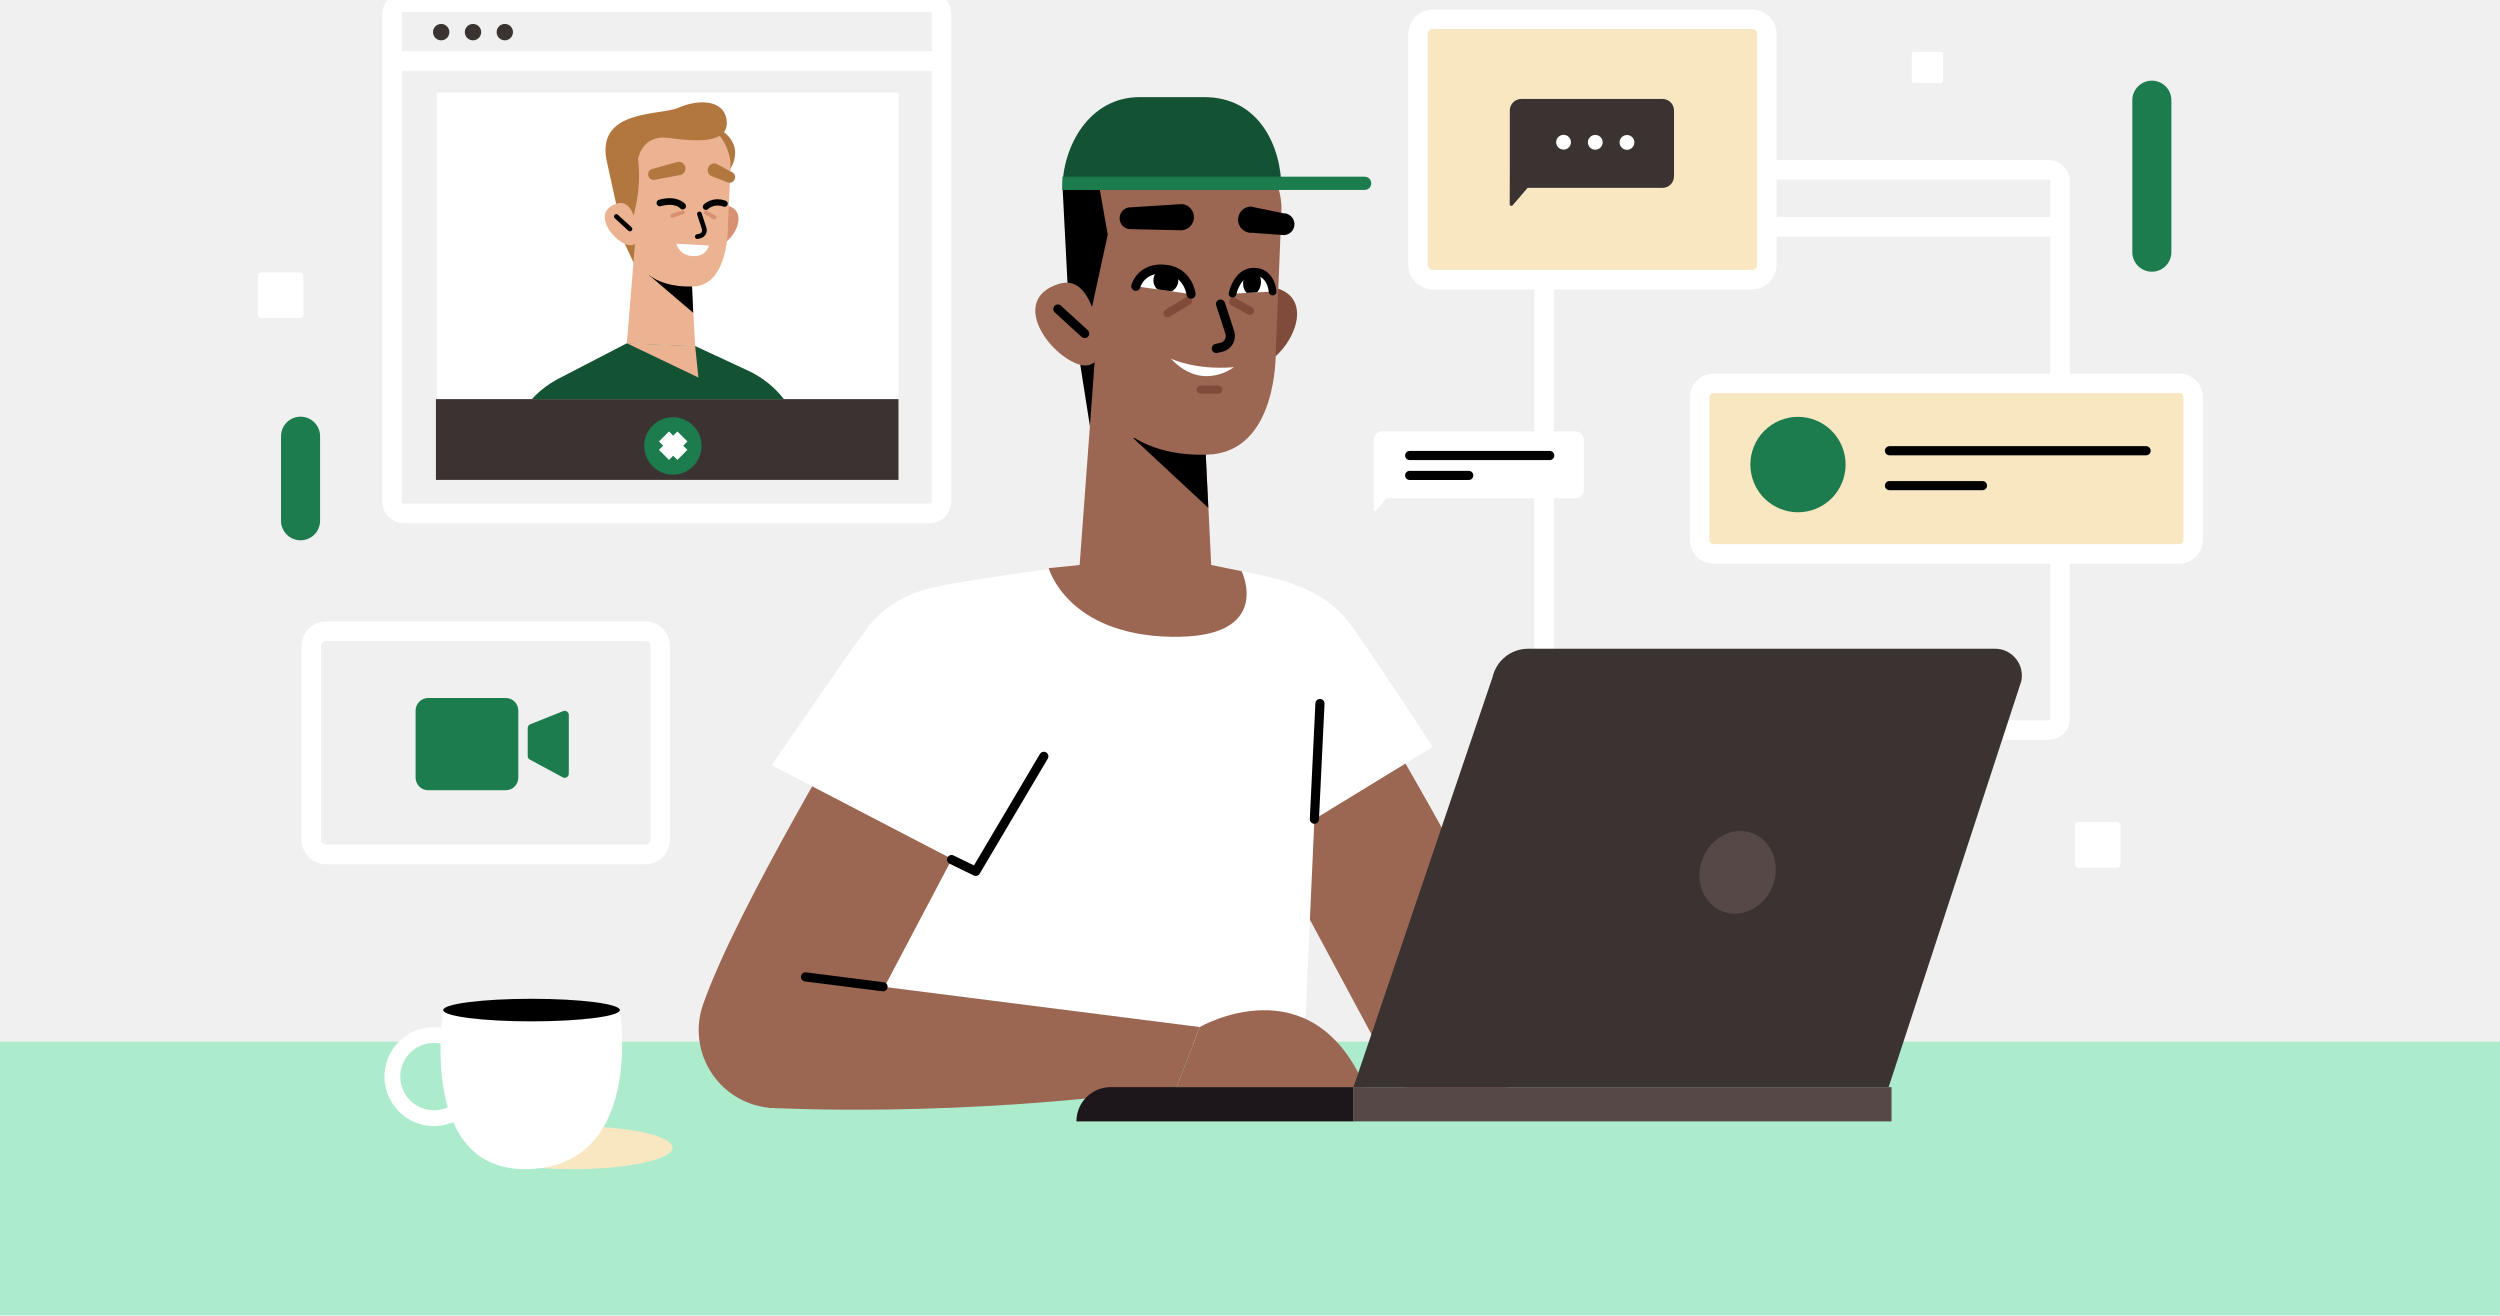
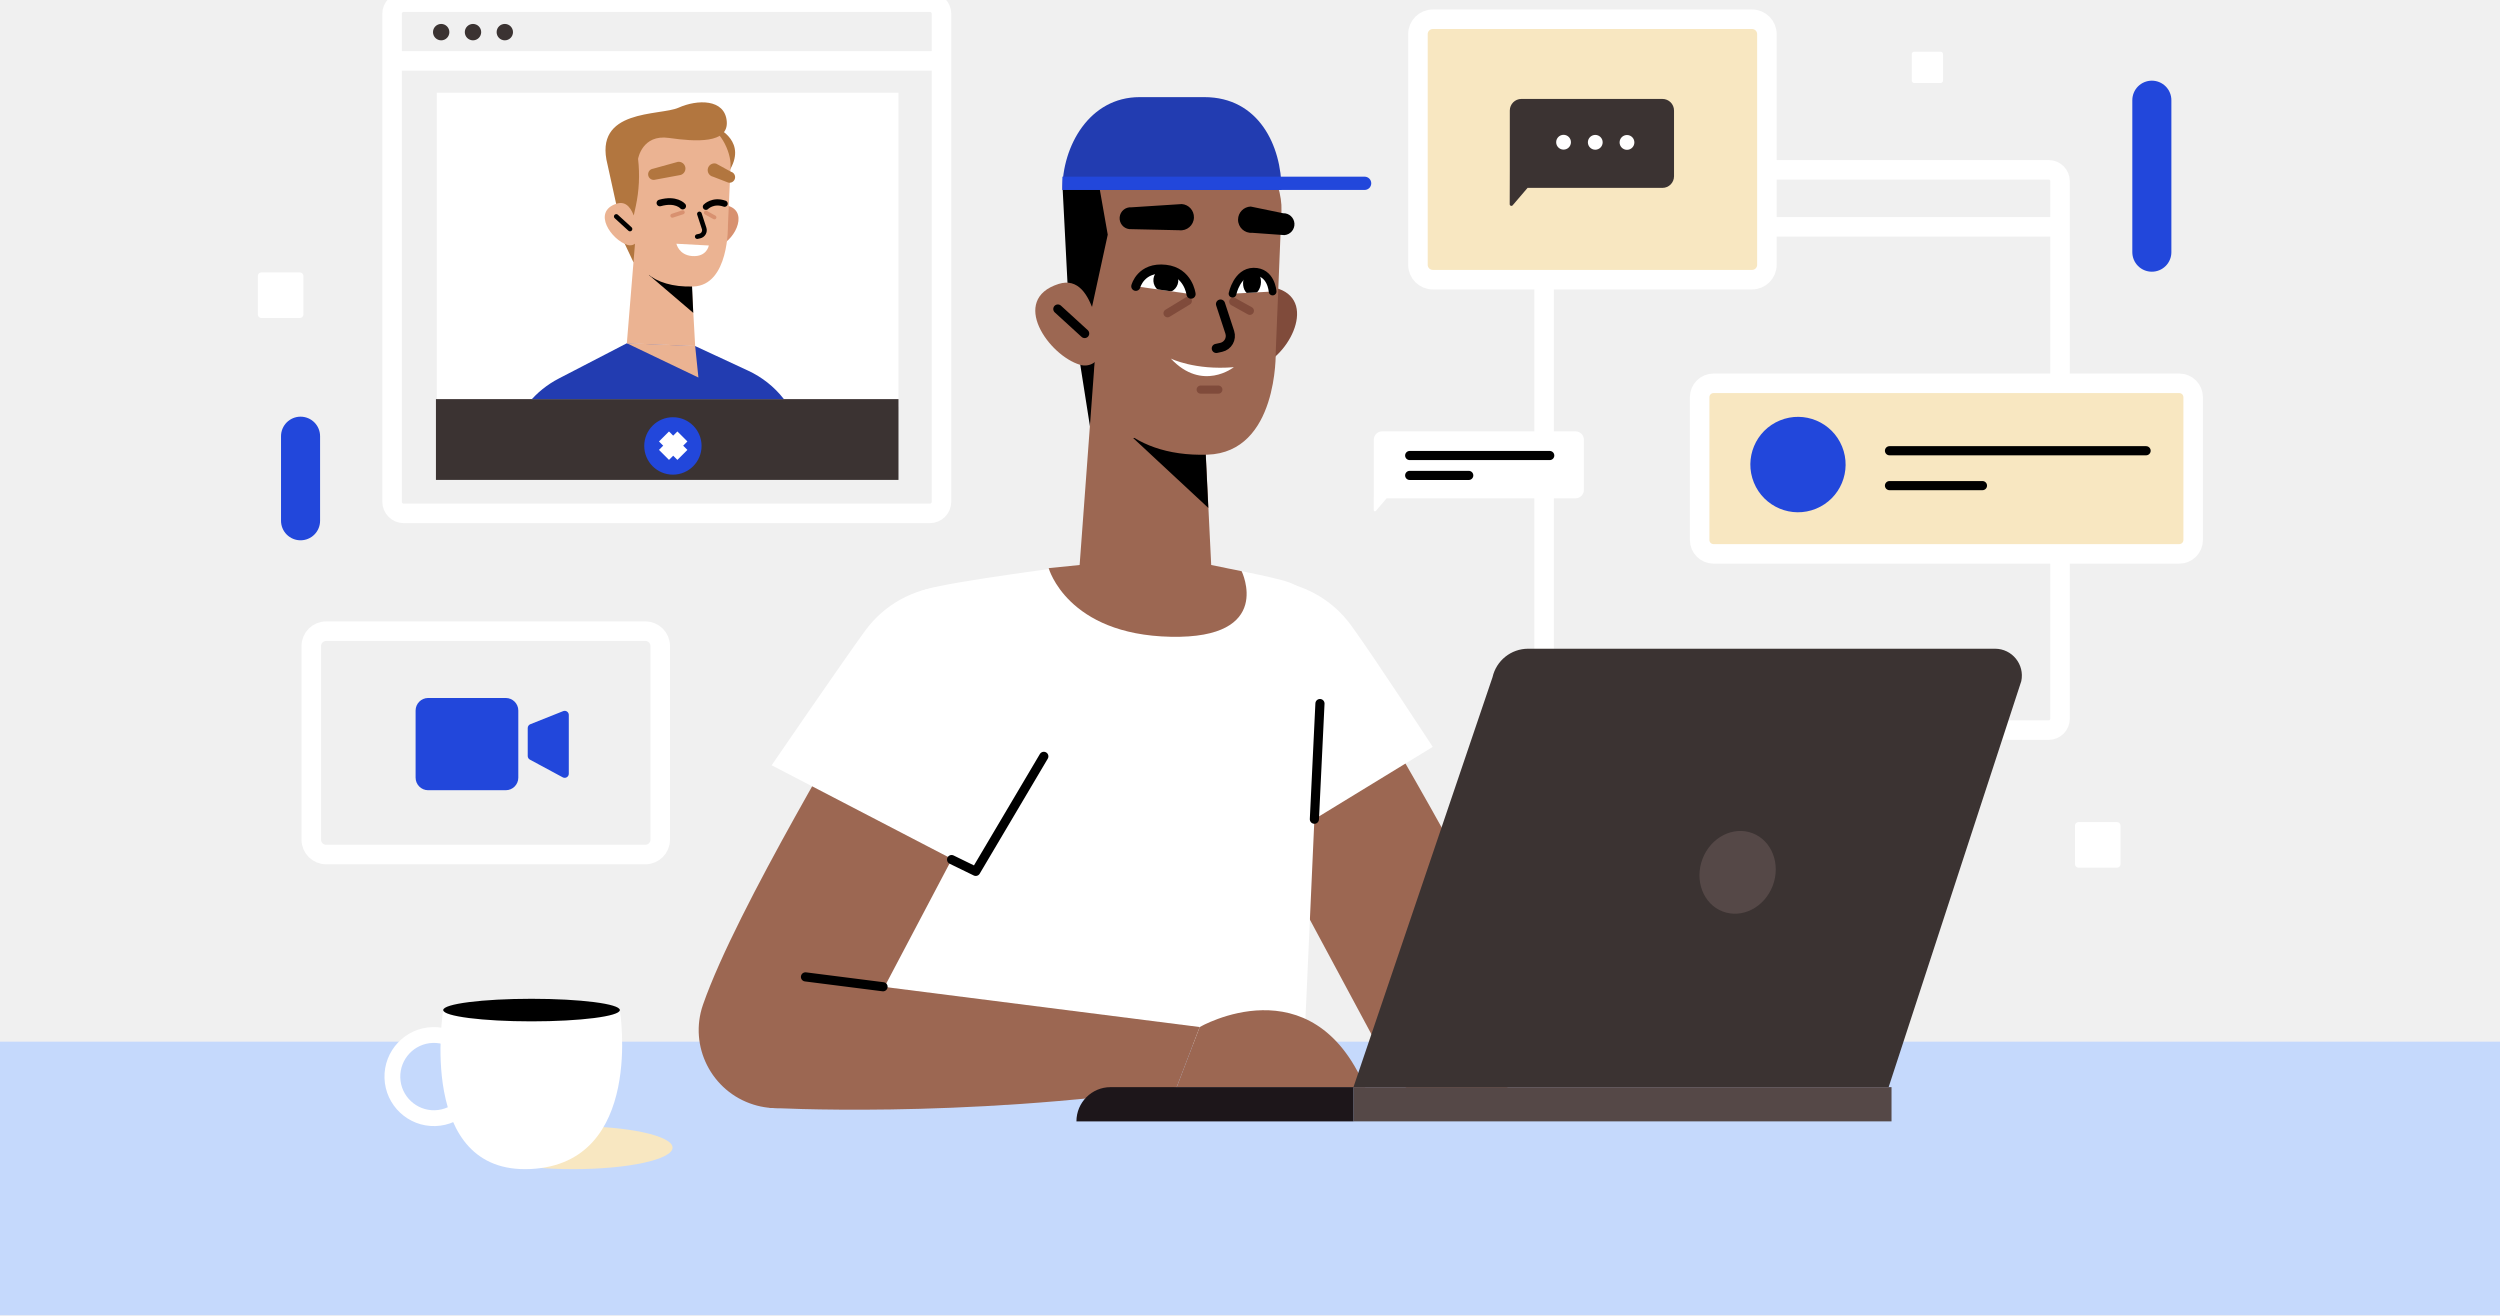
- <svg xmlns="http://www.w3.org/2000/svg" width="100%" height="100%" viewBox="0 0 192 101" fill="none">
-   <g clip-path="url(#clip0_8746_14320)">
+ <svg xmlns="http://www.w3.org/2000/svg" width="192" height="101" viewBox="0 0 192 101" fill="none">
+   <g clip-path="url(#clip0_17548_17911)">
    <path d="M30.111 4.678H72.308" stroke="white" stroke-width="1.5" stroke-miterlimit="10" />
    <path d="M71.41 39.428H31.009C30.513 39.428 30.111 39.025 30.111 38.529V1.063C30.111 0.567 30.513 0.164 31.009 0.164H71.41C71.906 0.164 72.308 0.567 72.308 1.063V38.528C72.308 39.025 71.906 39.428 71.41 39.428Z" stroke="white" stroke-width="1.5" stroke-miterlimit="10" />
    <path d="M34.511 2.468C34.511 2.815 34.23 3.098 33.883 3.098C33.535 3.098 33.254 2.816 33.254 2.468C33.254 2.12 33.535 1.838 33.883 1.838C34.23 1.838 34.511 2.12 34.511 2.468Z" fill="#3B3332" />
    <path d="M36.955 2.468C36.955 2.815 36.673 3.098 36.326 3.098C35.978 3.098 35.697 2.816 35.697 2.468C35.697 2.12 35.979 1.838 36.326 1.838C36.673 1.838 36.955 2.12 36.955 2.468Z" fill="#3B3332" />
    <path d="M39.398 2.468C39.398 2.815 39.117 3.098 38.769 3.098C38.422 3.098 38.141 2.816 38.141 2.468C38.141 2.12 38.422 1.838 38.769 1.838C39.117 1.838 39.398 2.12 39.398 2.468Z" fill="#3B3332" />
    <path d="M69.004 7.121H33.545V31.236H69.004V7.121Z" fill="white" />
    <path d="M69.004 30.652H33.48V36.857H69.004V30.652Z" fill="#3B3332" />
-     <mask id="mask0_8746_14320" style="mask-type:luminance" maskUnits="userSpaceOnUse" x="33" y="7" width="37" height="24">
+     <mask id="mask0_17548_17911" style="mask-type:luminance" maskUnits="userSpaceOnUse" x="33" y="7" width="37" height="24">
      <path d="M69.004 7.121H33.545V30.653H69.004V7.121Z" fill="white" />
    </mask>
-     <g mask="url(#mask0_8746_14320)">
-       <path d="M48.14 26.363L42.911 29.073C41.132 29.995 39.798 31.597 39.212 33.516L39.141 33.748H61.627C61.154 31.426 59.609 29.467 57.463 28.47L53.389 26.577L48.14 26.363Z" fill="#145234" />
+     <g mask="url(#mask0_17548_17911)">
+       <path d="M48.14 26.363L42.911 29.073C41.132 29.995 39.798 31.597 39.212 33.516L39.141 33.748H61.627C61.154 31.426 59.609 29.467 57.463 28.47L53.389 26.577L48.14 26.363Z" fill="#223CB1" />
      <path d="M55.114 9.844C55.114 9.844 57.448 10.888 55.965 13.191L53.389 10.974L55.114 9.844Z" fill="#B2763F" />
      <path d="M47.777 18.291L48.66 20.162L49.289 18.366L47.777 18.291Z" fill="#B2763F" />
      <path d="M54.334 18.419C54.356 17.888 54.461 17.361 54.668 16.863C54.951 16.18 55.229 15.563 55.998 15.832C57.544 16.372 56.312 18.669 55.049 18.933C54.678 19.011 54.321 18.753 54.334 18.419Z" fill="#D89170" />
      <path d="M48.827 17.996L48.141 26.363L53.389 26.577L53.003 19.606L48.827 17.996Z" fill="#EBB392" />
      <path d="M53.24 24.026L49.83 21.116L53.082 20.455L53.24 24.026Z" fill="black" />
      <path d="M56.109 12.756L55.906 17.299C55.906 17.299 56.017 21.916 53.237 22.004C50.033 22.107 48.574 20.407 48.799 18.747L48.171 16.049L48.107 11.949C48.136 10.821 49.127 9.447 51.399 9.54L54 9.645C55.228 9.696 56.154 11.639 56.109 12.756Z" fill="#EBB392" />
      <path d="M50.239 13.815L52.169 13.457C52.472 13.432 52.688 13.151 52.634 12.851C52.586 12.58 52.333 12.395 52.06 12.43L50.149 12.959C49.919 12.989 49.754 13.198 49.778 13.43C49.802 13.663 50.007 13.834 50.239 13.815Z" fill="#B2763F" />
      <path d="M55.937 14.026L54.757 13.57C54.459 13.506 54.282 13.199 54.374 12.908C54.458 12.646 54.733 12.495 54.998 12.566L56.138 13.19C56.363 13.25 56.499 13.478 56.445 13.705C56.391 13.933 56.165 14.075 55.937 14.026Z" fill="#B2763F" />
      <path d="M53.549 18.171L53.74 18.129C54.005 18.071 54.162 17.796 54.077 17.538L53.715 16.43" stroke="black" stroke-width="0.359" stroke-miterlimit="10" stroke-linecap="round" stroke-linejoin="round" />
      <path d="M52.432 16.307L51.637 16.566" stroke="#D89170" stroke-width="0.307" stroke-miterlimit="10" stroke-linecap="round" stroke-linejoin="round" />
      <path d="M54.215 16.332L54.867 16.694" stroke="#D89170" stroke-width="0.307" stroke-miterlimit="10" stroke-linecap="round" stroke-linejoin="round" />
      <path d="M52.431 15.828C52.431 15.828 51.921 15.235 50.68 15.589" stroke="black" stroke-width="0.511" stroke-miterlimit="10" stroke-linecap="round" stroke-linejoin="round" />
      <path d="M54.215 15.881C54.215 15.881 54.748 15.326 55.648 15.642" stroke="black" stroke-width="0.48" stroke-miterlimit="10" stroke-linecap="round" stroke-linejoin="round" />
      <path d="M54.438 18.854L51.947 18.719C51.947 18.719 52.131 19.59 53.16 19.665C54.292 19.748 54.438 18.854 54.438 18.854Z" fill="white" />
      <path d="M55.814 9.308C55.657 7.578 53.545 7.628 52.113 8.27C50.681 8.913 45.548 8.319 46.658 12.643L47.382 15.939L48.672 16.548L48.827 15.836C49.087 14.64 49.145 13.411 49.003 12.199H49.005C49.005 12.199 49.314 10.297 51.375 10.594C53.436 10.89 55.97 11.039 55.814 9.308Z" fill="#B2763F" />
      <path d="M48.961 18.361C48.982 17.83 48.92 17.297 48.755 16.784C48.528 16.08 48.136 15.394 47.359 15.641C45.428 16.255 46.969 18.449 48.206 18.815C48.57 18.923 48.947 18.695 48.961 18.361Z" fill="#EBB392" />
      <path d="M47.33 16.625L48.383 17.587" stroke="black" stroke-width="0.359" stroke-miterlimit="10" stroke-linecap="round" stroke-linejoin="round" />
      <path d="M48.141 26.363L53.638 28.994L53.389 26.577L48.141 26.363Z" fill="#EBB392" />
    </g>
-     <path d="M51.68 36.453C52.895 36.453 53.881 35.465 53.881 34.248C53.881 33.03 52.895 32.043 51.68 32.043C50.464 32.043 49.478 33.03 49.478 34.248C49.478 35.465 50.464 36.453 51.68 36.453Z" fill="#1D7C4E" />
+     <path d="M51.68 36.453C52.895 36.453 53.881 35.465 53.881 34.248C53.881 33.03 52.895 32.043 51.68 32.043C50.464 32.043 49.478 33.03 49.478 34.248C49.478 35.465 50.464 36.453 51.68 36.453Z" fill="#2247DB" />
    <path d="M50.994 33.52L52.408 34.936" stroke="white" stroke-width="1.087" stroke-miterlimit="10" />
    <path d="M52.408 33.52L50.994 34.936" stroke="white" stroke-width="1.087" stroke-miterlimit="10" />
    <path d="M158.211 17.422H118.586" stroke="white" stroke-width="1.5" stroke-miterlimit="10" />
    <path d="M119.457 56.071H157.34C157.821 56.071 158.211 55.68 158.211 55.199V13.915C158.211 13.434 157.821 13.043 157.34 13.043H119.457C118.976 13.043 118.586 13.434 118.586 13.915V55.199C118.586 55.681 118.976 56.071 119.457 56.071Z" stroke="white" stroke-width="1.5" stroke-miterlimit="10" />
    <path d="M167.368 42.538H131.6C131.011 42.538 130.533 42.06 130.533 41.47V30.506C130.533 29.916 131.011 29.438 131.6 29.438H167.368C167.957 29.438 168.435 29.916 168.435 30.506V41.47C168.435 42.06 167.957 42.538 167.368 42.538Z" fill="#F8E7C1" />
    <path d="M167.368 42.538H131.6C131.011 42.538 130.533 42.06 130.533 41.47V30.506C130.533 29.916 131.011 29.438 131.6 29.438H167.368C167.957 29.438 168.435 29.916 168.435 30.506V41.47C168.435 42.06 167.957 42.538 167.368 42.538Z" stroke="white" stroke-width="1.5" stroke-miterlimit="10" />
-     <path d="M139.471 39.069C141.34 38.303 142.235 36.164 141.47 34.291C140.705 32.418 138.569 31.521 136.7 32.288C134.83 33.054 133.935 35.194 134.7 37.067C135.465 38.939 137.601 39.836 139.471 39.069Z" fill="#1D7C4E" />
+     <path d="M139.471 39.069C141.34 38.303 142.235 36.164 141.47 34.291C140.705 32.418 138.569 31.521 136.7 32.288C134.83 33.054 133.935 35.194 134.7 37.067C135.465 38.939 137.601 39.836 139.471 39.069Z" fill="#2247DB" />
    <path d="M145.113 34.617H164.82" stroke="black" stroke-width="0.703" stroke-miterlimit="10" stroke-linecap="round" stroke-linejoin="round" />
    <path d="M145.113 37.295H152.252" stroke="black" stroke-width="0.703" stroke-miterlimit="10" stroke-linecap="round" stroke-linejoin="round" />
    <path d="M105.665 39.239C105.609 39.305 105.502 39.265 105.502 39.179L105.508 37.377V33.772C105.508 33.416 105.796 33.127 106.152 33.127H120.999C121.355 33.127 121.643 33.416 121.643 33.772V37.625C121.643 37.981 121.355 38.27 120.999 38.27H106.494L105.665 39.239Z" fill="white" />
    <path d="M108.264 34.984H119.019" stroke="black" stroke-width="0.703" stroke-miterlimit="10" stroke-linecap="round" stroke-linejoin="round" />
    <path d="M108.264 36.512H112.799" stroke="black" stroke-width="0.703" stroke-miterlimit="10" stroke-linecap="round" stroke-linejoin="round" />
    <path d="M110.039 21.479H134.557C135.188 21.479 135.698 20.968 135.698 20.336V2.621C135.698 1.99 135.188 1.479 134.557 1.479H110.039C109.409 1.479 108.898 1.99 108.898 2.621V20.337C108.898 20.968 109.409 21.479 110.039 21.479Z" fill="#F8E7C1" />
    <path d="M110.039 21.479H134.557C135.188 21.479 135.698 20.968 135.698 20.336V2.621C135.698 1.99 135.188 1.479 134.557 1.479H110.039C109.409 1.479 108.898 1.99 108.898 2.621V20.337C108.898 20.968 109.409 21.479 110.039 21.479Z" stroke="white" stroke-width="1.5" stroke-miterlimit="10" />
    <path d="M116.171 15.769C116.093 15.86 115.945 15.805 115.945 15.685L115.953 13.195V8.489C115.953 7.997 116.352 7.598 116.843 7.598H127.675C128.167 7.598 128.565 7.997 128.565 8.489V13.538C128.565 14.03 128.167 14.43 127.675 14.43H117.316L116.171 15.769Z" fill="#3B3332" />
    <path d="M124.385 10.936C124.384 11.25 124.637 11.505 124.951 11.507C125.264 11.508 125.519 11.254 125.52 10.94C125.521 10.626 125.268 10.37 124.954 10.369C124.641 10.368 124.386 10.622 124.385 10.936Z" fill="white" />
    <path d="M121.949 10.928C121.948 11.242 122.202 11.498 122.515 11.499C122.829 11.5 123.084 11.246 123.085 10.932C123.086 10.618 122.832 10.362 122.519 10.361C122.205 10.361 121.95 10.614 121.949 10.928Z" fill="white" />
    <path d="M119.514 10.921C119.513 11.235 119.766 11.49 120.08 11.491C120.393 11.492 120.648 11.238 120.649 10.924C120.65 10.61 120.397 10.355 120.083 10.354C119.77 10.353 119.515 10.607 119.514 10.921Z" fill="white" />
    <path d="M25.047 65.628H49.566C50.196 65.628 50.706 65.116 50.706 64.485V49.617C50.706 48.986 50.196 48.475 49.566 48.475H25.047C24.417 48.475 23.906 48.986 23.906 49.617V64.485C23.906 65.116 24.417 65.628 25.047 65.628Z" stroke="white" stroke-width="1.5" stroke-miterlimit="10" />
-     <path d="M38.841 60.689H32.883C32.35 60.689 31.918 60.257 31.918 59.723V54.572C31.918 54.038 32.35 53.605 32.883 53.605H38.841C39.374 53.605 39.806 54.038 39.806 54.572V59.723C39.806 60.257 39.374 60.689 38.841 60.689Z" fill="#1D7C4E" />
-     <path d="M40.529 55.913V58.061C40.529 58.177 40.593 58.284 40.695 58.339L43.22 59.7C43.43 59.813 43.684 59.66 43.684 59.422V54.908C43.684 54.685 43.46 54.532 43.253 54.614L40.728 55.62C40.608 55.668 40.529 55.784 40.529 55.913Z" fill="#1D7C4E" />
+     <path d="M38.841 60.689H32.883C32.35 60.689 31.918 60.257 31.918 59.723V54.572C31.918 54.038 32.35 53.605 32.883 53.605H38.841C39.374 53.605 39.806 54.038 39.806 54.572V59.723C39.806 60.257 39.374 60.689 38.841 60.689Z" fill="#2247DB" />
+     <path d="M40.529 55.913V58.061C40.529 58.177 40.593 58.284 40.695 58.339L43.22 59.7C43.43 59.813 43.684 59.66 43.684 59.422V54.908C43.684 54.685 43.46 54.532 43.253 54.614L40.728 55.62C40.608 55.668 40.529 55.784 40.529 55.913Z" fill="#2247DB" />
    <path d="M162.585 66.639H159.632C159.481 66.639 159.359 66.516 159.359 66.365V63.408C159.359 63.257 159.481 63.135 159.632 63.135H162.585C162.735 63.135 162.857 63.257 162.857 63.408V66.365C162.857 66.516 162.735 66.639 162.585 66.639Z" fill="white" />
    <path d="M23.028 24.424H20.075C19.925 24.424 19.803 24.302 19.803 24.151V21.193C19.803 21.042 19.925 20.92 20.075 20.92H23.028C23.179 20.92 23.301 21.042 23.301 21.193V24.151C23.301 24.302 23.179 24.424 23.028 24.424Z" fill="white" />
    <path d="M149.038 6.375H147.011C146.908 6.375 146.824 6.291 146.824 6.188V4.158C146.824 4.055 146.908 3.971 147.011 3.971H149.038C149.141 3.971 149.225 4.055 149.225 4.158V6.188C149.225 6.291 149.141 6.375 149.038 6.375Z" fill="white" />
-     <path d="M165.262 7.695V19.367" stroke="#1D7C4E" stroke-width="3" stroke-miterlimit="10" stroke-linecap="round" stroke-linejoin="round" />
-     <path d="M23.082 33.5V39.995" stroke="#1D7C4E" stroke-width="3" stroke-miterlimit="10" stroke-linecap="round" stroke-linejoin="round" />
-     <path d="M192 80H0V101H192V80Z" fill="#ADEBCD" />
+     <path d="M165.262 7.695V19.367" stroke="#2247DB" stroke-width="3" stroke-miterlimit="10" stroke-linecap="round" stroke-linejoin="round" />
+     <path d="M23.082 33.5V39.995" stroke="#2247DB" stroke-width="3" stroke-miterlimit="10" stroke-linecap="round" stroke-linejoin="round" />
+     <path d="M192 80H0V101H192V80Z" fill="#C5D9FC" />
    <path d="M44.016 89.791C48.233 89.791 51.651 89.051 51.651 88.138C51.651 87.225 48.233 86.484 44.016 86.484C39.799 86.484 36.381 87.225 36.381 88.138C36.381 89.051 39.799 89.791 44.016 89.791Z" fill="#F8E7C1" />
    <path d="M47.605 77.574C47.605 77.574 49.526 89.352 40.752 89.781C31.978 90.21 34.039 77.574 34.039 77.574H47.605Z" fill="white" />
    <path d="M33.437 86.482C31.345 86.544 29.592 84.89 29.529 82.795C29.466 80.699 31.118 78.943 33.21 78.881C35.302 78.818 37.055 80.472 37.118 82.568C37.18 84.663 35.529 86.419 33.437 86.482ZM33.246 80.096C31.823 80.138 30.7 81.333 30.742 82.759C30.785 84.184 31.977 85.309 33.401 85.267C34.824 85.224 35.947 84.03 35.904 82.604C35.862 81.179 34.669 80.053 33.246 80.096Z" fill="white" />
    <path d="M47.605 77.574C47.605 78.053 44.568 78.441 40.822 78.441C37.076 78.441 34.039 78.053 34.039 77.574C34.039 77.095 37.076 76.707 40.822 76.707C44.568 76.707 47.605 77.095 47.605 77.574Z" fill="black" />
    <path d="M102.71 49.769C105.132 53.722 114.412 69.411 117.414 76.708C118.703 79.839 117.121 83.417 113.952 84.594C111.086 85.658 107.881 84.387 106.517 81.647L92.462 55.48C90.95 52.442 92.314 48.756 95.437 47.439C98.104 46.314 101.197 47.299 102.71 49.769Z" fill="#9C6752" />
    <path d="M103.773 48.039C105.534 50.459 110.034 57.36 110.034 57.36L94.393 66.92L89.448 56.568C87.898 53.323 88.589 49.448 91.166 46.941C94.824 43.381 100.769 43.91 103.773 48.039Z" fill="white" />
    <path d="M101.514 50.255C101.615 47.47 101.207 45.292 98.519 44.575C96.382 44.004 92.783 43.391 92.783 43.391H82.917C82.917 43.391 73.046 44.642 71.039 45.286C67.95 46.278 67.588 50.257 67.673 53.506L66.195 80.242H100.168L101.514 50.255Z" fill="white" />
    <path d="M100.945 62.916L101.373 54.033" stroke="black" stroke-width="0.703" stroke-miterlimit="10" stroke-linecap="round" stroke-linejoin="round" />
    <path d="M80.539 43.633L82.917 43.391H93.022L95.358 43.868C95.358 43.868 97.896 49.068 89.919 48.905C81.942 48.742 80.539 43.633 80.539 43.633Z" fill="#9C6752" />
    <path d="M67.868 50.764C65.665 54.843 56.594 69.701 53.993 77.151C52.877 80.346 54.65 83.834 57.879 84.836C60.798 85.742 63.711 84.299 64.924 81.489L78.412 55.909C79.757 52.793 78.194 49.187 75.004 48.041C72.281 47.064 69.245 48.216 67.868 50.764Z" fill="#9C6752" />
    <path d="M66.426 48.462C64.665 50.883 59.262 58.772 59.262 58.772L74.938 66.92L80.751 56.992C82.301 53.746 81.61 49.872 79.033 47.365C75.375 43.805 69.43 44.333 66.426 48.462Z" fill="white" />
    <path d="M73.082 66.016L74.938 66.921L80.165 58.088" stroke="black" stroke-width="0.703" stroke-miterlimit="10" stroke-linecap="round" stroke-linejoin="round" />
    <path d="M92.136 78.877C92.136 78.877 100.749 73.882 104.853 83.525H90.357L92.136 78.877Z" fill="#9C6752" />
    <path d="M59.084 85.079C59.084 85.079 73.616 85.931 90.357 83.525L92.136 78.877L62.637 75.123L59.084 85.079Z" fill="#9C6752" />
    <path d="M61.861 75.025L67.817 75.783" stroke="black" stroke-width="0.703" stroke-miterlimit="10" stroke-linecap="round" stroke-linejoin="round" />
    <path d="M82.828 27.141L83.709 32.745L85.076 27.141H82.828Z" fill="black" />
    <path d="M94.948 27.244C94.99 26.205 95.196 25.175 95.6 24.201C96.154 22.864 96.699 21.657 98.205 22.183C101.228 23.239 98.818 27.734 96.347 28.251C95.62 28.403 94.921 27.898 94.948 27.244Z" fill="#804B3B" />
    <path d="M84.171 26.416L82.828 44.581L93.099 44.999L92.343 29.566L84.171 26.416Z" fill="#9C6752" />
    <path d="M92.799 39.009L87.037 33.651L92.427 31.309L92.799 39.009Z" fill="black" />
    <path d="M98.417 16.165L97.976 27.036C97.976 27.036 98.168 34.746 92.729 34.919C86.459 35.12 83.673 31.136 84.113 27.889L82.883 22.609L82.76 14.587C82.815 12.379 84.754 9.691 89.2 9.872L94.289 10.079C96.693 10.177 98.505 13.98 98.417 16.165Z" fill="#9C6752" />
    <path d="M86.723 17.596L90.561 17.682C91.152 17.756 91.678 17.303 91.694 16.707C91.709 16.168 91.298 15.712 90.762 15.672L86.89 15.922C86.436 15.887 86.037 16.221 85.991 16.675C85.944 17.13 86.269 17.54 86.723 17.596Z" fill="black" />
    <path d="M98.644 18.057L96.175 17.88C95.582 17.93 95.074 17.456 95.082 16.86C95.089 16.321 95.517 15.882 96.055 15.863L98.544 16.377C98.999 16.36 99.384 16.711 99.413 17.166C99.441 17.622 99.1 18.018 98.644 18.057Z" fill="black" />
    <path d="M93.412 26.759L93.786 26.677C94.305 26.563 94.612 26.025 94.446 25.519L93.736 23.352" stroke="black" stroke-width="0.703" stroke-miterlimit="10" stroke-linecap="round" stroke-linejoin="round" />
    <path d="M91.224 23.111L89.668 24.057" stroke="#804B3B" stroke-width="0.628" stroke-miterlimit="10" stroke-linecap="round" stroke-linejoin="round" />
    <path d="M94.713 23.162L95.989 23.87" stroke="#804B3B" stroke-width="0.628" stroke-miterlimit="10" stroke-linecap="round" stroke-linejoin="round" />
    <path d="M89.918 27.537C89.918 27.537 91.748 28.449 94.759 28.2C94.759 28.2 92.338 30.125 89.918 27.537Z" fill="white" />
    <path d="M92.213 29.922H93.568" stroke="#804B3B" stroke-width="0.628" stroke-miterlimit="10" stroke-linecap="round" stroke-linejoin="round" />
    <path d="M87.231 21.988L91.472 22.59C91.472 22.59 91.467 20.813 89.435 20.675C87.403 20.537 87.231 21.988 87.231 21.988Z" fill="white" />
-     <mask id="mask1_8746_14320" style="mask-type:luminance" maskUnits="userSpaceOnUse" x="87" y="20" width="5" height="3">
+     <mask id="mask1_17548_17911" style="mask-type:luminance" maskUnits="userSpaceOnUse" x="87" y="20" width="5" height="3">
      <path d="M87.231 21.988L91.472 22.59C91.472 22.59 91.467 20.813 89.435 20.675C87.403 20.537 87.231 21.988 87.231 21.988Z" fill="white" />
    </mask>
-     <g mask="url(#mask1_8746_14320)">
+     <g mask="url(#mask1_17548_17911)">
      <path d="M90.492 21.462C90.528 21.99 90.13 22.448 89.603 22.484C89.076 22.52 88.619 22.122 88.582 21.593C88.546 21.065 88.944 20.607 89.472 20.571C89.999 20.534 90.456 20.933 90.492 21.462Z" fill="black" />
    </g>
    <path d="M91.472 22.589C91.472 22.589 91.267 20.881 89.515 20.685C87.619 20.472 87.231 21.987 87.231 21.987" stroke="black" stroke-width="0.703" stroke-miterlimit="10" stroke-linecap="round" stroke-linejoin="round" />
    <path d="M97.736 22.388L94.658 22.555C94.658 22.555 94.872 20.794 96.329 20.863C97.786 20.932 97.736 22.388 97.736 22.388Z" fill="white" />
-     <mask id="mask2_8746_14320" style="mask-type:luminance" maskUnits="userSpaceOnUse" x="94" y="20" width="4" height="3">
+     <mask id="mask2_17548_17911" style="mask-type:luminance" maskUnits="userSpaceOnUse" x="94" y="20" width="4" height="3">
      <path d="M97.736 22.388L94.658 22.555C94.658 22.555 94.872 20.794 96.329 20.863C97.786 20.932 97.736 22.388 97.736 22.388Z" fill="white" />
    </mask>
-     <g mask="url(#mask2_8746_14320)">
+     <g mask="url(#mask2_17548_17911)">
      <path d="M95.486 21.536C95.397 22.056 95.626 22.55 95.995 22.64C96.365 22.73 96.736 22.38 96.824 21.86C96.913 21.34 96.684 20.846 96.315 20.756C95.945 20.667 95.574 21.016 95.486 21.536Z" fill="black" />
    </g>
    <path d="M94.658 22.555C94.658 22.555 95.005 20.883 96.271 20.865C97.64 20.846 97.736 22.389 97.736 22.389" stroke="black" stroke-width="0.594" stroke-miterlimit="10" stroke-linecap="round" stroke-linejoin="round" />
    <path d="M84.335 13.82L85.075 18.022L83.865 23.583L82.018 22.393L81.615 14.587L84.335 13.82Z" fill="black" />
    <path d="M84.432 27.129C84.474 26.09 84.352 25.047 84.028 24.043C83.585 22.666 82.818 21.324 81.298 21.808C77.52 23.009 80.535 27.303 82.956 28.019C83.668 28.229 84.405 27.783 84.432 27.129Z" fill="#9C6752" />
    <path d="M81.242 23.732L83.302 25.614" stroke="black" stroke-width="0.703" stroke-miterlimit="10" stroke-linecap="round" stroke-linejoin="round" />
-     <path d="M81.592 14.587H98.421V14.562C98.421 11.216 96.688 7.459 92.487 7.459H87.526C83.652 7.459 81.579 11.231 81.592 14.587Z" fill="#145234" />
-     <path d="M104.803 13.568H81.592V14.588H104.803C105.084 14.588 105.312 14.359 105.312 14.078C105.312 13.796 105.084 13.568 104.803 13.568Z" fill="#1D7C4E" />
+     <path d="M81.592 14.587H98.421V14.562C98.421 11.216 96.688 7.459 92.487 7.459H87.526C83.652 7.459 81.579 11.231 81.592 14.587Z" fill="#223CB1" />
+     <path d="M104.803 13.568H81.592V14.588H104.803C105.084 14.588 105.312 14.359 105.312 14.078C105.312 13.796 105.084 13.568 104.803 13.568Z" fill="#2247DB" />
    <path d="M114.626 52.009L103.945 83.492H145.047L155.234 52.315C155.507 51.032 154.53 49.822 153.22 49.822H117.361C116.051 49.822 114.916 50.73 114.626 52.009Z" fill="#3B3332" />
    <path d="M145.269 83.492H103.945V86.121H145.269V83.492Z" fill="#554847" />
    <path d="M82.67 86.121H103.946V83.492H85.294C83.845 83.492 82.67 84.669 82.67 86.121Z" fill="#1D161A" />
    <path d="M136.145 68.026C136.777 66.365 136.082 64.558 134.593 63.989C133.103 63.421 131.384 64.306 130.752 65.966C130.12 67.627 130.815 69.434 132.304 70.002C133.794 70.571 135.513 69.686 136.145 68.026Z" fill="#554847" />
  </g>
  <defs>
-     <clipPath id="clip0_8746_14320">
+     <clipPath id="clip0_17548_17911">
      <rect width="192" height="101" fill="white" />
    </clipPath>
  </defs>
</svg>
